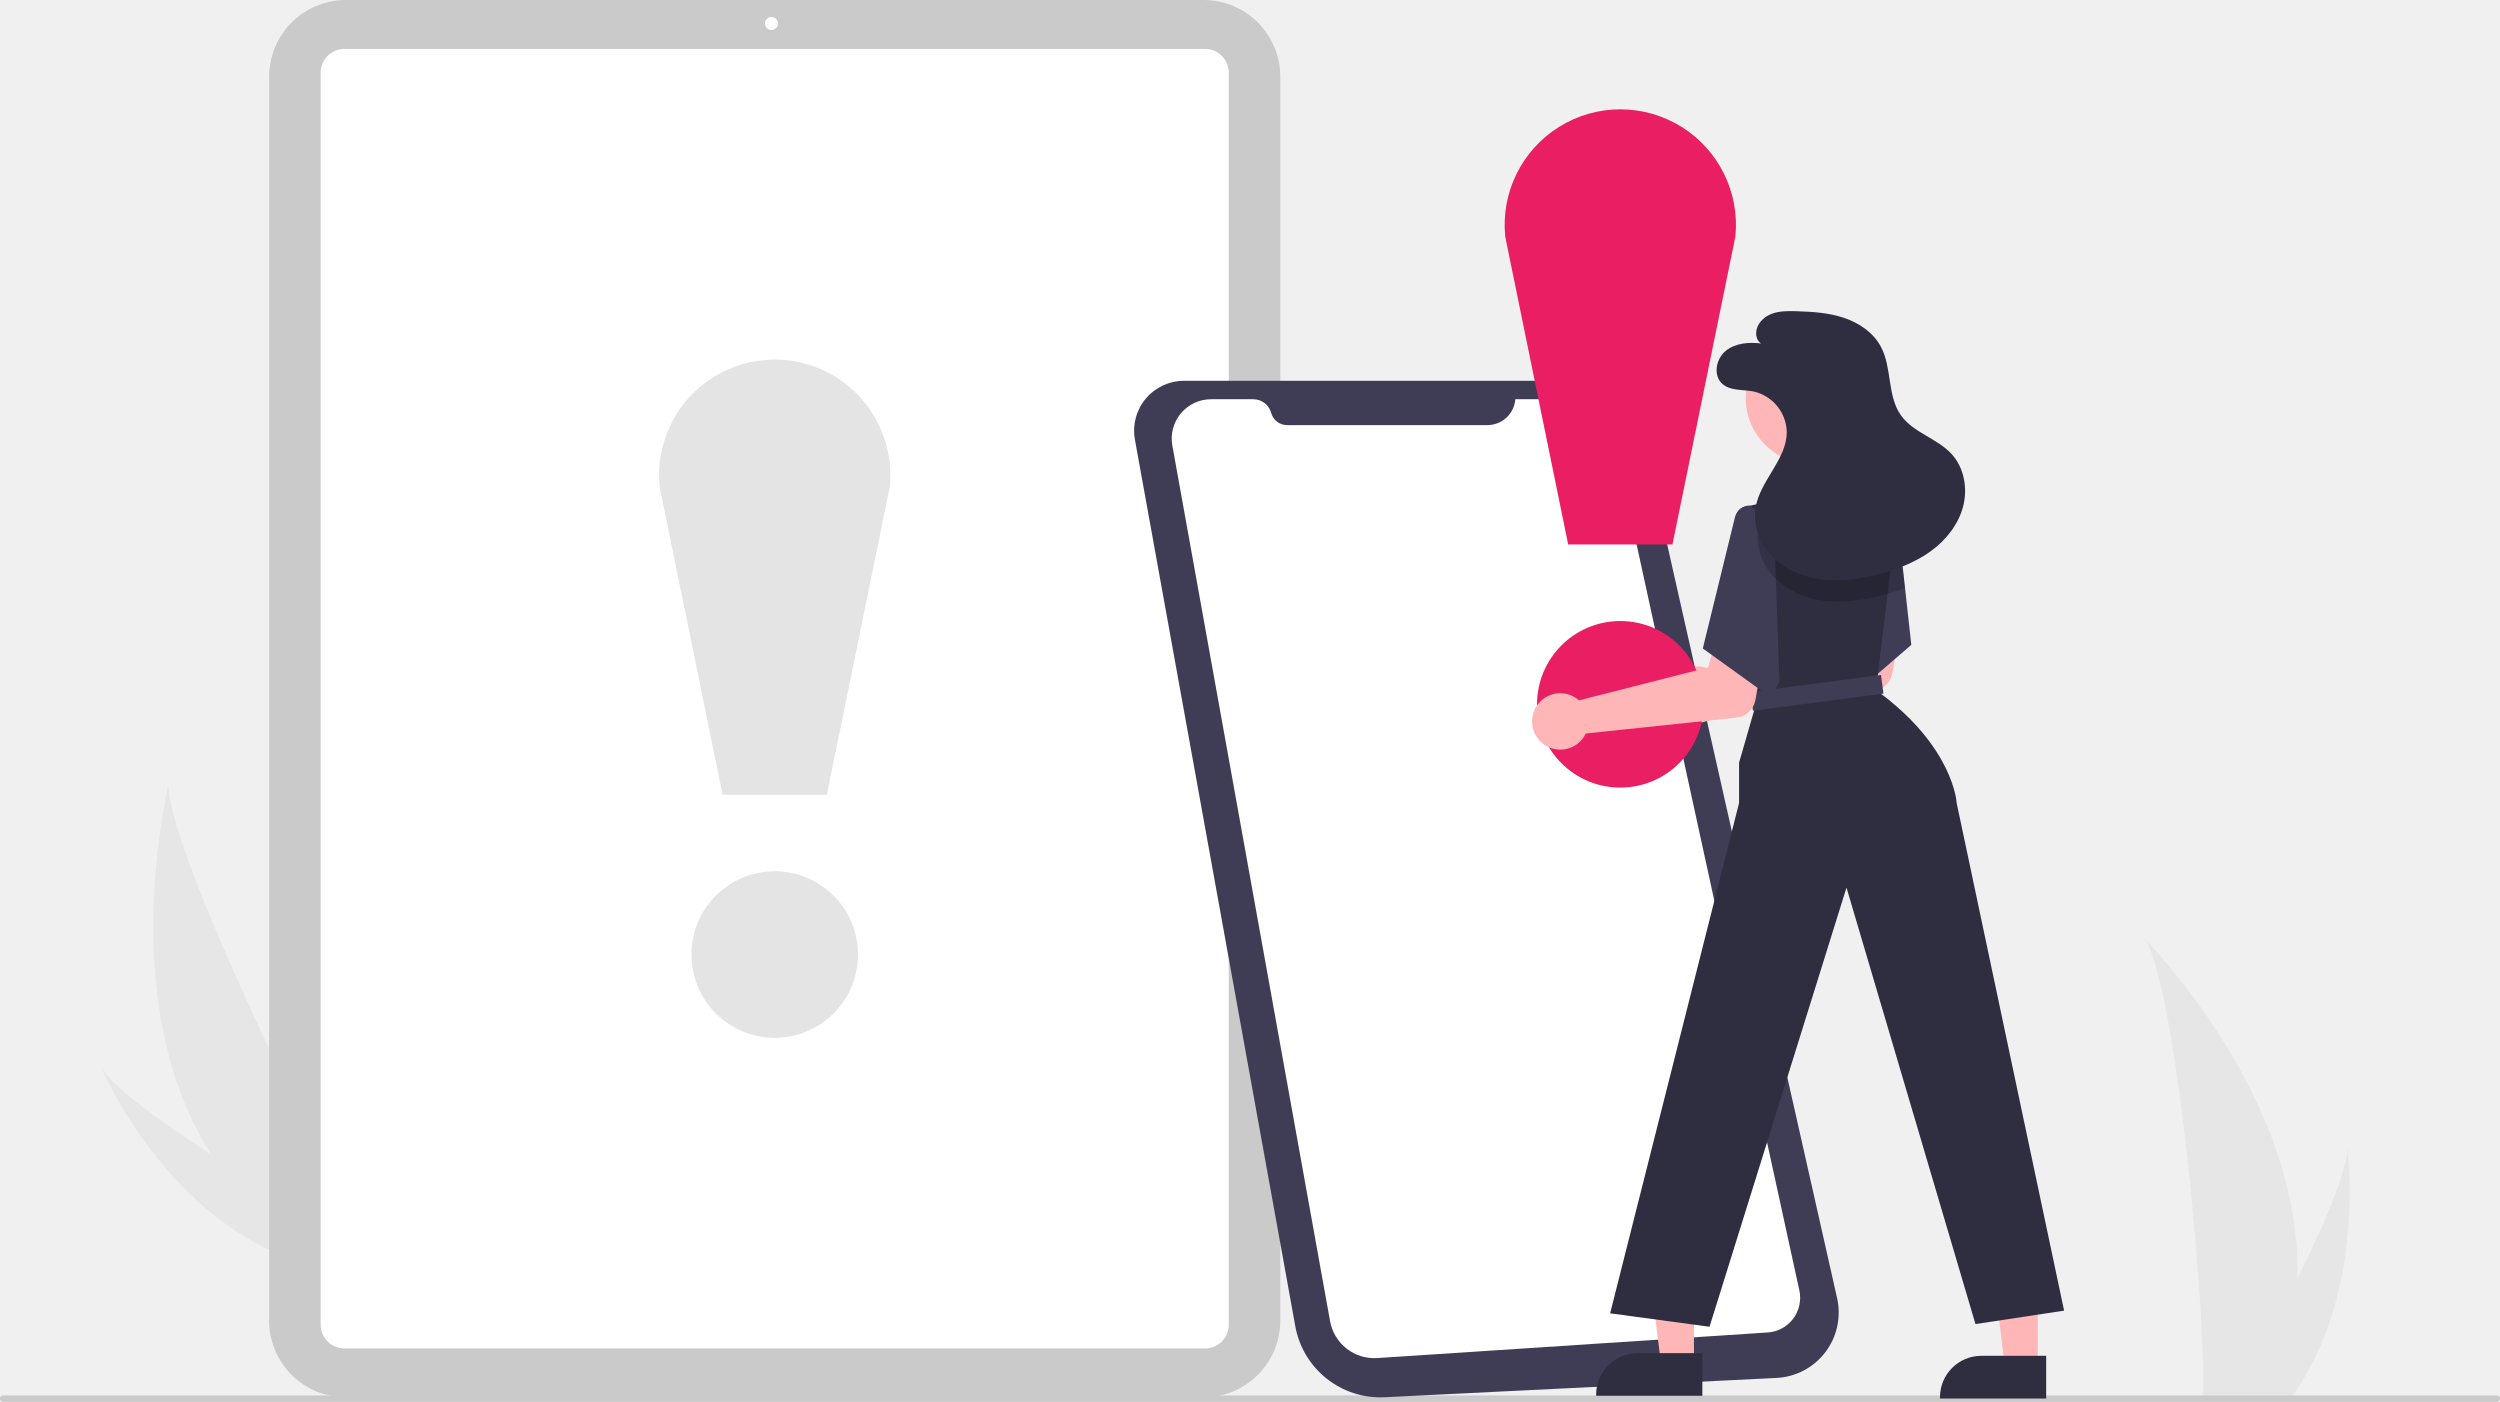
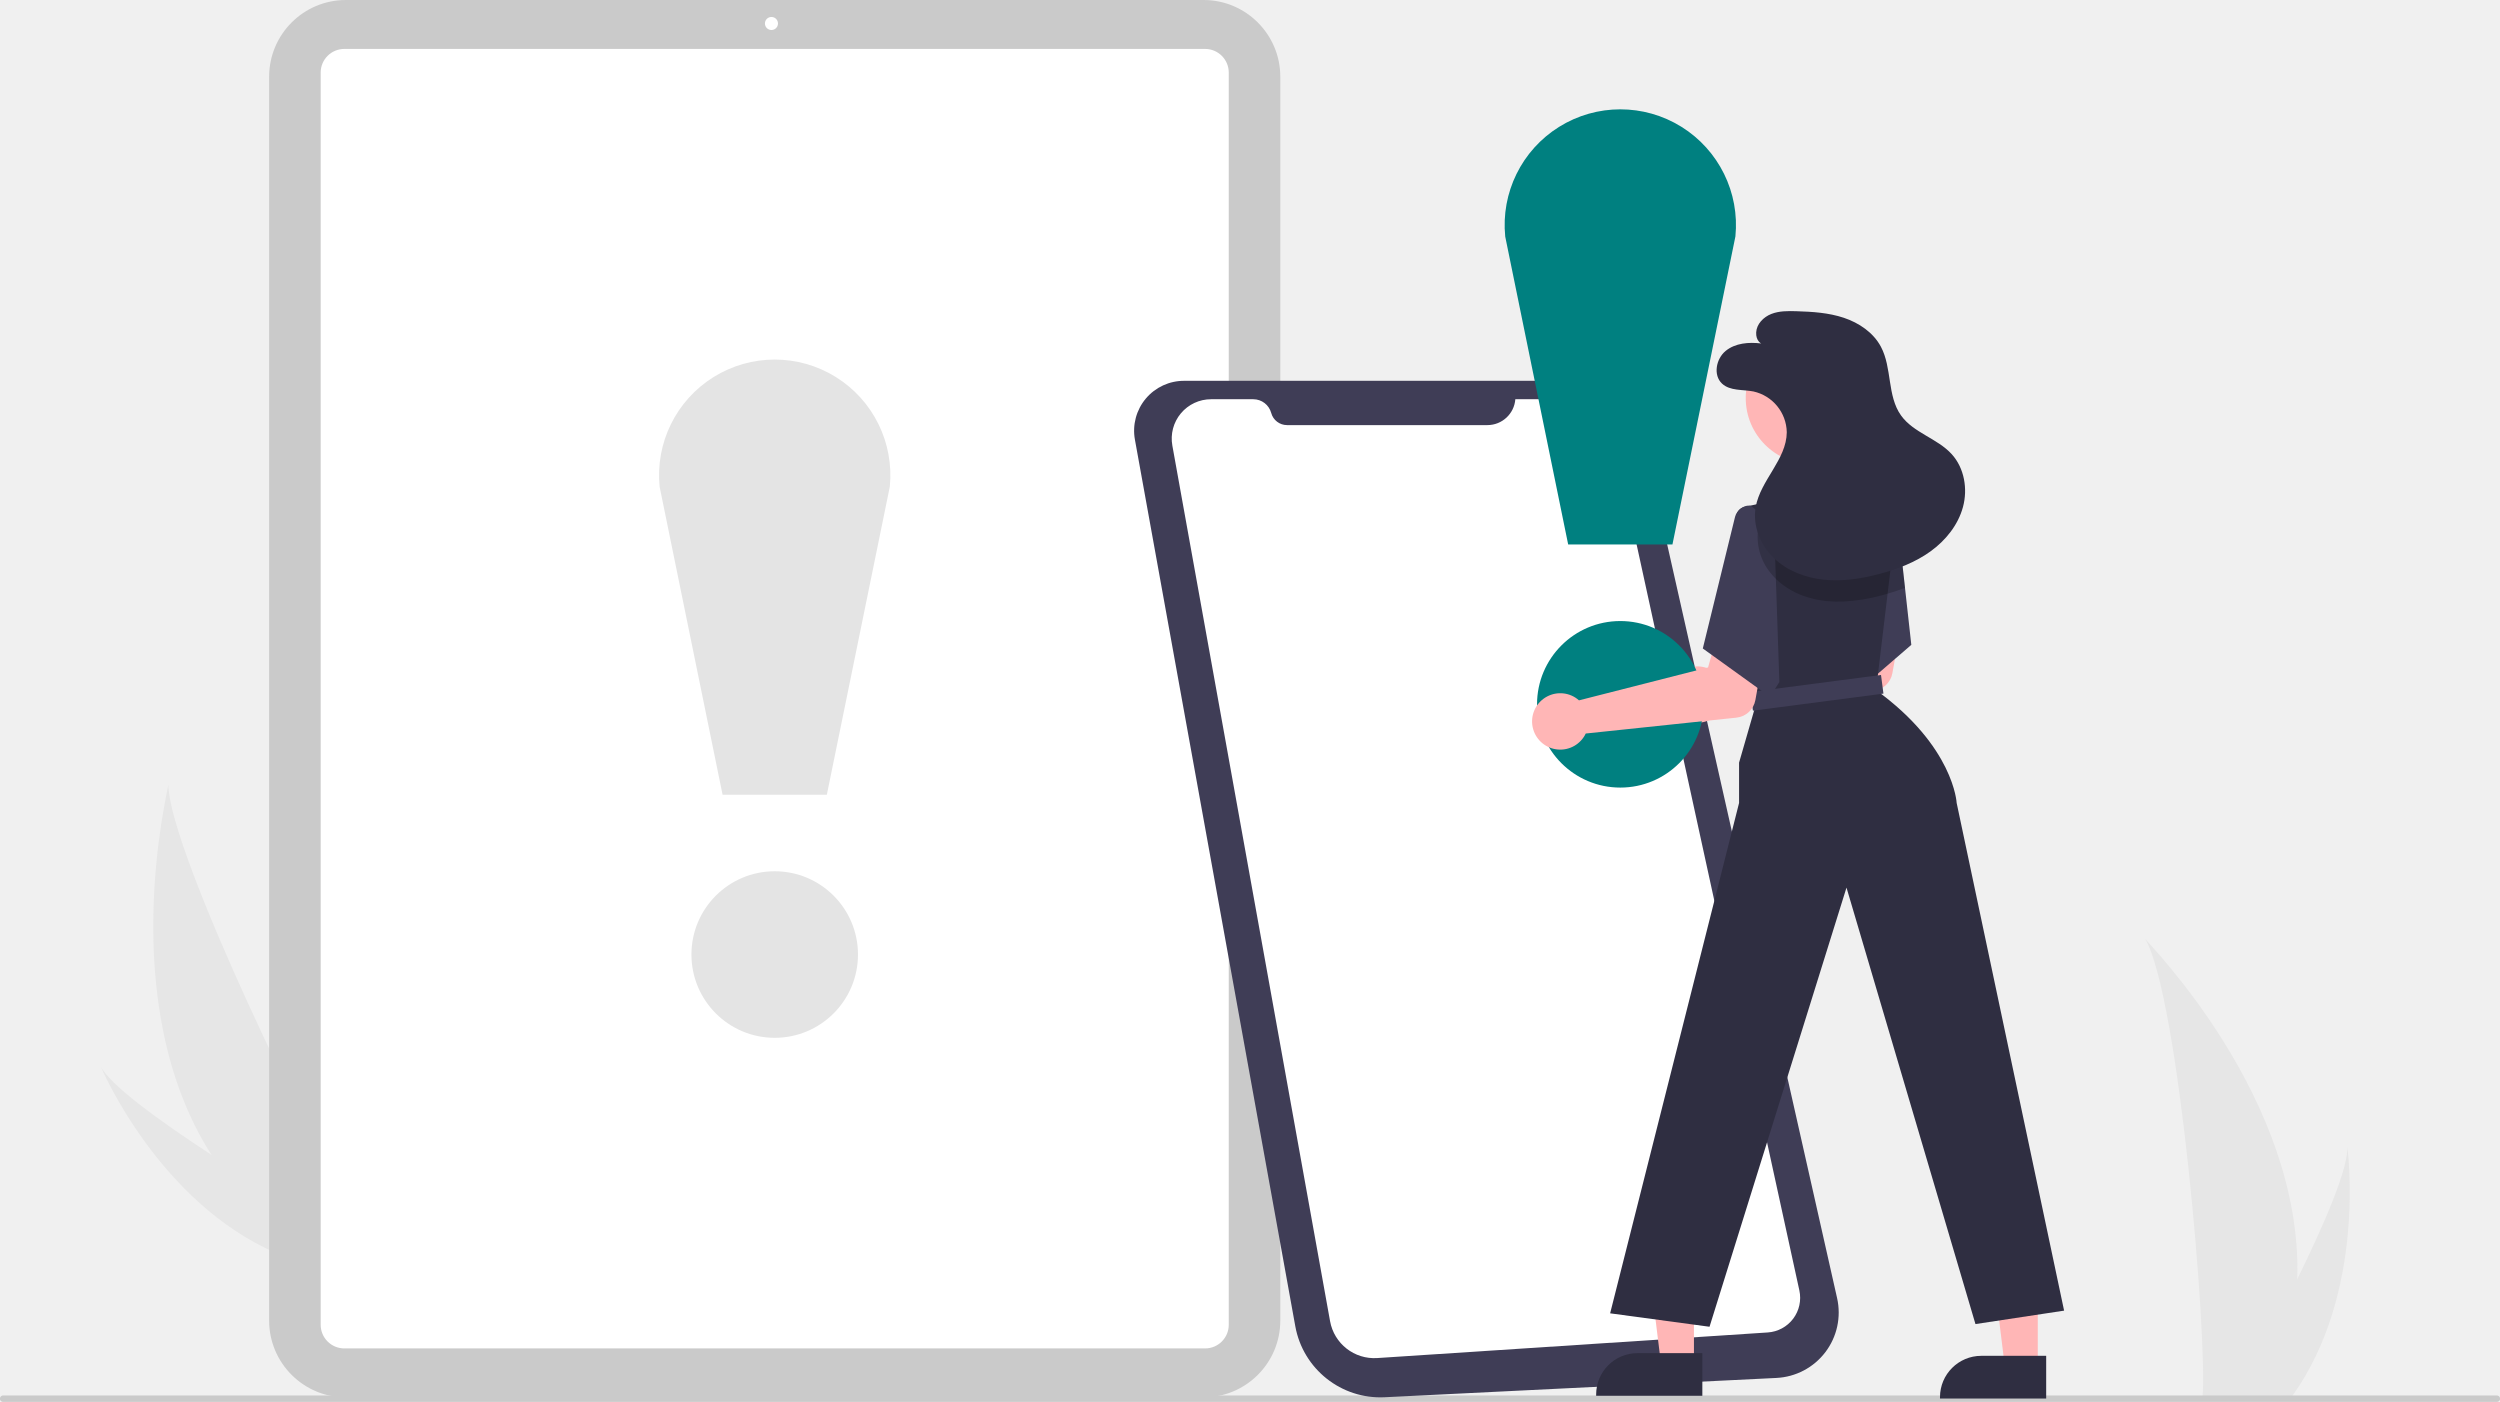
<svg xmlns="http://www.w3.org/2000/svg" data-name="Layer 1" width="930.675" height="521.876" viewBox="0 0 930.675 521.876">
  <path id="a08a2523-9d19-4e0c-87cb-6ce1a7fd2fc4-200" data-name="Path 133" d="M213.373,618.976a158.393,158.393,0,0,0,28.728,33.862c.254.232.515.454.776.681l23.739-14.105c-.176-.239-.369-.506-.577-.799-12.395-17.256-68.372-132.056-68.714-157.478C197.28,483.241,177.178,562.252,213.373,618.976Z" transform="translate(-134.6623 -189.062)" fill="#e6e6e6" />
  <path id="a62b1d0a-4504-46a8-81c8-bbc6043ad63f-201" data-name="Path 134" d="M237.52,655.559c.367.165.741.325,1.118.478l17.809-10.582c-.278-.161-.603-.35-.974-.563-6.097-3.561-24.237-14.262-42.098-25.917-19.191-12.526-38.071-26.145-41.347-33.188C172.709,587.409,193.84,636.659,237.52,655.559Z" transform="translate(-134.6623 -189.062)" fill="#e6e6e6" />
  <path id="fd401fbc-93ba-42a5-a9a4-5a6900171ed6-202" data-name="Path 133" d="M989.863,665.256a158.394,158.394,0,0,1-7.4,43.785c-.1.329-.211.653-.319.982h-27.613c.029-.295.059-.624.088-.982,1.841-21.166-8.677-148.453-21.369-170.483C934.362,540.345,992.004,598.002,989.863,665.256Z" transform="translate(-134.6623 -189.062)" fill="#e6e6e6" />
  <path id="eaa08601-a63b-4214-86e2-4a8f8e2c7e12-203" data-name="Path 134" d="M987.79,709.041c-.231.329-.471.658-.717.982h-20.716c.157-.28.339-.609.55-.982,3.422-6.176,13.551-24.642,22.953-43.785,10.1-20.572,19.374-41.924,18.593-49.652C1008.695,617.346,1015.687,670.48,987.79,709.041Z" transform="translate(-134.6623 -189.062)" fill="#e6e6e6" />
  <path d="M582.73,709.255H263.402a28.58,28.58,0,0,1-28.548-28.548V217.61A28.58,28.58,0,0,1,263.402,189.062H582.73a28.58,28.58,0,0,1,28.548,28.548V680.707A28.58,28.58,0,0,1,582.73,709.255Z" transform="translate(-134.6623 -189.062)" fill="#cacaca" />
  <path d="M583.292,691.041H262.84a8.81,8.81,0,0,1-8.8-8.8V216.076a8.81,8.81,0,0,1,8.8-8.8H583.292a8.81,8.81,0,0,1,8.8,8.8V682.241A8.81,8.81,0,0,1,583.292,691.041Z" transform="translate(-134.6623 -189.062)" fill="#fff" />
  <circle cx="287.19" cy="8.743" r="2.429" fill="#fff" />
  <path d="M1064.147,710.938H135.853a1.191,1.191,0,1,1,0-2.381h928.294a1.191,1.191,0,1,1,0,2.381Z" transform="translate(-134.6623 -189.062)" fill="#cacaca" />
  <circle cx="288.401" cy="355.346" r="31" fill="#e4e4e4" />
  <path d="M442.472,484.909H403.655L380.222,370.278a43.059,43.059,0,1,1,85.692-.051Z" transform="translate(-134.6623 -189.062)" fill="#e4e4e4" />
  <path d="M575.58,330.828H717.454a30.16,30.16,0,0,1,29.421,23.527l71.686,317.968a24.375,24.375,0,0,1-22.579,29.707L650.135,709.216a32.203,32.203,0,0,1-33.273-26.432L576.197,457.977l-7.692-42.523-11.351-62.752a18.569,18.569,0,0,1,18.426-21.874Z" transform="translate(-134.6623 -189.062)" fill="#3f3d56" />
  <path d="M698.777,337.683h16.561a20.843,20.843,0,0,1,20.364,16.4l68.809,315.374a12.915,12.915,0,0,1-11.773,15.64l-145.376,9.528A16.726,16.726,0,0,1,629.806,680.899l-58.715-325.969a14.65,14.65,0,0,1,14.418-17.247h15.711a6.914,6.914,0,0,1,6.676,5.116h0a6.104,6.104,0,0,0,5.894,4.517h74.584a10.434,10.434,0,0,0,10.403-9.633Z" transform="translate(-134.6623 -189.062)" fill="#fff" />
  <path d="M772.149,438.776a10.525,10.525,0,0,1,1.316,1.007l48.056-12.251L824.8,415.939l18.143,2.661L839.134,439.688a8,8,0,0,1-7.035,6.534L775.988,452.131a10.497,10.497,0,1,1-3.839-13.355Z" transform="translate(-134.6623 -189.062)" fill="#ffb6b6" />
-   <circle cx="603.192" cy="262.195" r="31" fill="#e91e63" />
-   <path d="M757.263,391.757H718.446L695.012,277.126a43.059,43.059,0,1,1,85.692-.051Z" transform="translate(-134.6623 -189.062)" fill="#e91e63" />
+   <circle cx="603.192" cy="262.195" r="31" fill="#008080" />
+   <path d="M757.263,391.757H718.446L695.012,277.126a43.059,43.059,0,1,1,85.692-.051Z" transform="translate(-134.6623 -189.062)" fill="#008080" />
  <polygon points="711.524 240.061 699.144 250.741 681.824 265.671 674.174 226.531 673.374 222.461 672.744 219.231 690.294 188.661 704.924 189.501 705.924 189.561 705.944 189.781 706.174 191.831 709.174 218.811 709.244 219.461 711.524 240.061" fill="#3f3d56" />
  <polygon points="630.606 507.736 618.346 507.735 612.513 460.447 630.608 460.448 630.606 507.736" fill="#ffb6b6" />
  <path d="M768.394,708.682l-39.531-.001v-.5A15.387,15.387,0,0,1,744.25,692.794h.001l24.144.001Z" transform="translate(-134.6623 -189.062)" fill="#2f2e41" />
  <polygon points="758.606 508.736 746.346 508.735 740.513 461.447 758.608 461.448 758.606 508.736" fill="#ffb6b6" />
  <path d="M896.394,709.682l-39.531-.001v-.5A15.387,15.387,0,0,1,872.25,693.794h.001l24.144.001Z" transform="translate(-134.6623 -189.062)" fill="#2f2e41" />
  <path d="M903.066,676.973l-33,5-48.01-162.48-50.99,163.48-37-5,48-190v-15l6.5-22.5-.68-6.09-4.73-42.59-2.05-18.47-.133-1.193a4.056,4.056,0,0,1,3.193-4.417h0l15.4-3.24H824.736l14.85,4.09,1.02.28.46.13-.23,1.92-3.48,29.18-.19,1.6-3.36,28.13-.74,6.17c29,21,30,42,30,42Z" transform="translate(-134.6623 -189.062)" fill="#2f2e41" />
  <circle cx="674.447" cy="148.199" r="24.561" fill="#ffb6b6" />
  <rect x="786.566" y="443.473" width="49" height="7" transform="matrix(0.99156, -0.12967, 0.12967, 0.99156, -185.7746, -80.11503)" fill="#3f3d56" />
  <path d="M721.149,448.776a10.525,10.525,0,0,1,1.316,1.007l48.056-12.251L773.8,425.939l18.143,2.661L788.134,449.688a8,8,0,0,1-7.035,6.534L724.988,462.131a10.497,10.497,0,1,1-3.839-13.355Z" transform="translate(-134.6623 -189.062)" fill="#ffb6b6" />
  <path d="M795.066,383.973l-8.5-6.5c-2.298-.872-5.447,1.605-6,4l-12,49,25,18,3.5-5.5Z" transform="translate(-134.6623 -189.062)" fill="#3f3d56" />
  <g opacity="0.2">
    <path d="M843.837,407.873a67.676,67.676,0,0,1-6.48,2.2c-.7.21-1.42.41-2.13.6a66.019,66.019,0,0,1-14.34,2.32,45.14,45.14,0,0,1-6.26-.17,35.243,35.243,0,0,1-6.59-1.3c-.07-.02-.15-.04-.22-.06a28.906,28.906,0,0,1-11.95-6.79,23.56,23.56,0,0,1-2.11-2.35,21.239,21.239,0,0,1-4.56-16.53,14.153,14.153,0,0,1,.34-1.57,25.107,25.107,0,0,1,1.49-4.1c.27-.62.57-1.23.89-1.83l11.3-3.82h21.52l14.85,4.09,1,.06.02.22.46.13-.23,1.92Z" transform="translate(-134.6623 -189.062)" />
  </g>
  <path d="M790.289,316.927c-4.593-.563-9.634-.165-13.214,2.767s-4.736,9.028-1.346,12.178c3.001,2.789,7.693,2.133,11.713,2.926a15.854,15.854,0,0,1,12.384,15.157c-.06,10.174-9.824,17.879-11.578,27.901-1.197,6.84,1.688,14.038,6.675,18.87s11.843,7.443,18.751,8.15,13.893-.373,20.606-2.148c6.741-1.782,13.378-4.311,19.034-8.388s10.293-9.826,12.109-16.558.512-14.451-4.168-19.62c-5.359-5.919-14.274-7.954-18.91-14.456-5.196-7.288-3.274-17.666-7.479-25.567-2.808-5.275-8.125-8.873-13.792-10.769s-11.719-2.27-17.692-2.453c-3.14-.096-6.375-.129-9.3,1.016s-5.496,3.753-5.648,6.891S790.289,316.927,790.289,316.927Z" transform="translate(-134.6623 -189.062)" fill="#2f2e41" />
</svg>
